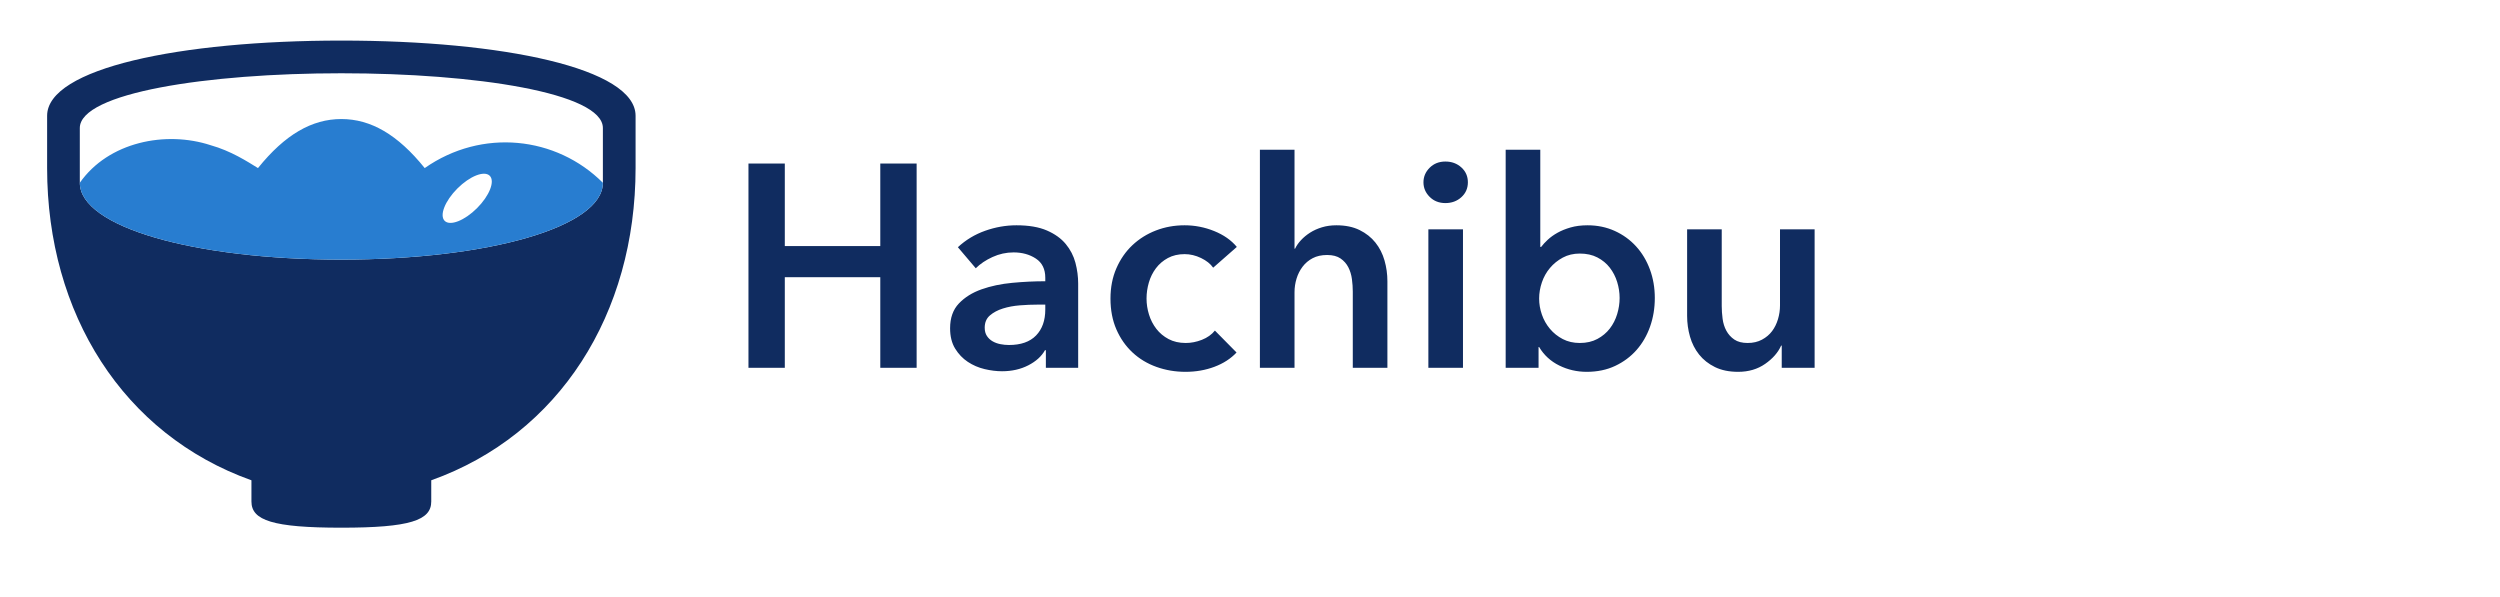
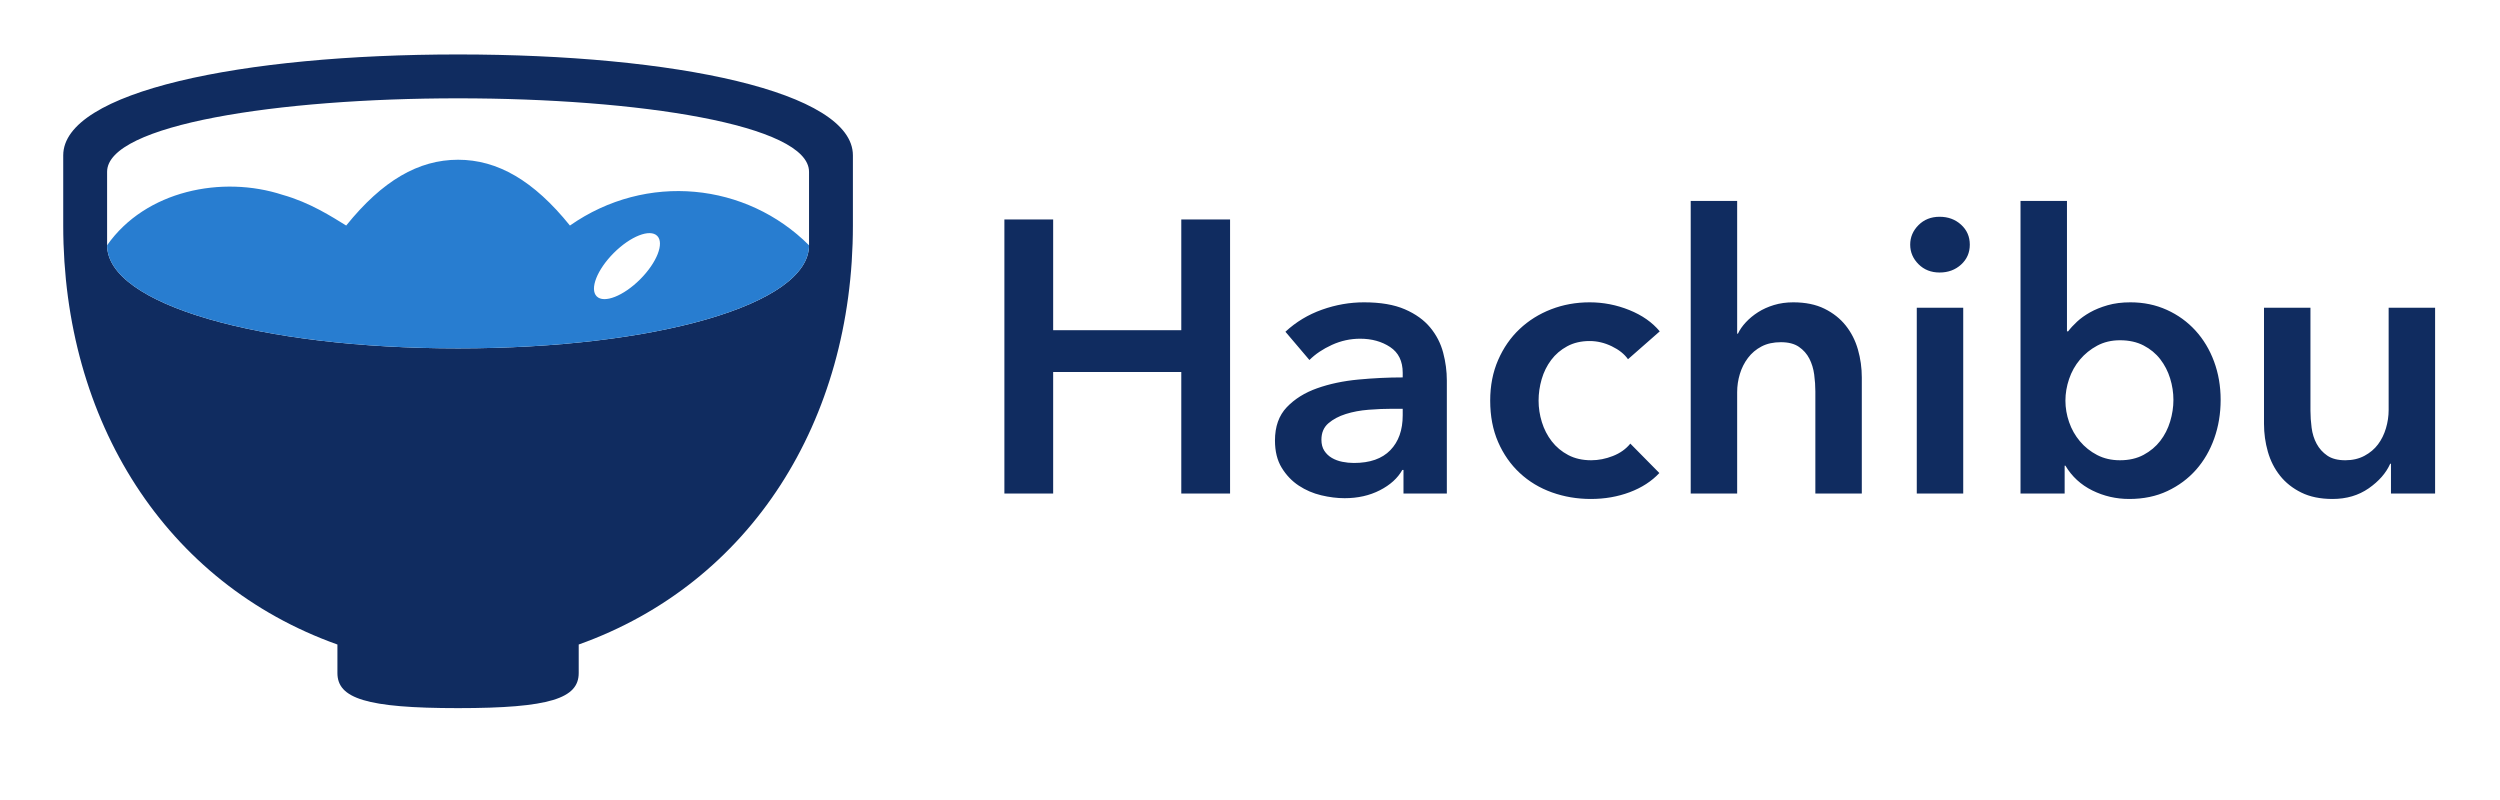
- <svg xmlns="http://www.w3.org/2000/svg" width="1040.000" height="248.000" viewBox="0 0 1040.000 248.000" role="img" aria-labelledby="title">
+ <svg xmlns="http://www.w3.org/2000/svg" width="775.000" height="248.000" viewBox="0 0 775.000 248.000" role="img" aria-labelledby="title">
  <path fill="#102C60" fill-rule="evenodd" d="M19.600 48.160 C19.600 28.440 74.680 16.880 142.000 16.880 C209.320 16.880 264.400 28.440 264.400 48.160 L264.400 69.920 C264.400 130.440 232.780 180.760 179.400 199.800 L179.400 208.640 C179.400 216.460 170.560 219.520 142.000 219.520 C113.440 219.520 104.600 216.460 104.600 208.640 L104.600 199.800 C51.220 180.760 19.600 130.440 19.600 69.920 Z M33.200 53.260 C33.200 38.640 86.240 30.480 142.000 30.480 C197.760 30.480 250.800 38.640 250.800 53.260 L250.800 76.040 C250.800 94.400 203.200 108.000 142.000 108.000 C80.800 108.000 33.200 94.400 33.200 76.040 Z" />
  <path fill="#287DD0" fill-rule="evenodd" d="M33.200 76.040 C45.100 59.040 68.900 54.280 87.600 60.400 C96.100 62.780 102.900 67.200 107.320 69.920 C118.540 55.980 129.760 49.520 142.000 49.520 C154.240 49.520 165.460 55.980 176.680 69.920 C200.480 53.260 231.420 56.660 250.800 76.040 C250.800 94.400 203.200 108.000 142.000 108.000 C80.800 108.000 33.200 94.400 33.200 76.040 Z M203.736 73.124 C205.993 75.381 203.625 81.409 198.447 86.587 C193.269 91.765 187.241 94.133 184.984 91.876 C182.727 89.619 185.095 83.591 190.273 78.413 C195.451 73.235 201.479 70.867 203.736 73.124 Z" />
  <path fill="#102C60" fill-rule="evenodd" d="M311.360 68.040 L326.480 68.040 L326.480 102.360 L366.200 102.360 L366.200 68.040 L381.320 68.040 L381.320 153.000 L366.200 153.000 L366.200 115.320 L326.480 115.320 L326.480 153.000 L311.360 153.000 Z M435.080 145.680 L434.720 145.680 Q432.560 149.520 427.760 151.980 Q422.960 154.440 416.840 154.440 Q413.360 154.440 409.580 153.540 Q405.800 152.640 402.620 150.540 Q399.440 148.440 397.340 145.020 Q395.240 141.600 395.240 136.560 Q395.240 130.080 398.900 126.240 Q402.560 122.400 408.320 120.360 Q414.080 118.320 421.100 117.660 Q428.120 117.000 434.840 117.000 L434.840 115.560 Q434.840 110.160 430.940 107.580 Q427.040 105.000 421.640 105.000 Q417.080 105.000 412.880 106.920 Q408.680 108.840 405.920 111.600 L398.480 102.840 Q403.400 98.280 409.820 96.000 Q416.240 93.720 422.840 93.720 Q430.520 93.720 435.500 95.880 Q440.480 98.040 443.360 101.520 Q446.240 105.000 447.380 109.320 Q448.520 113.640 448.520 117.960 L448.520 153.000 L435.080 153.000 Z M434.840 126.720 L431.600 126.720 Q428.120 126.720 424.280 127.020 Q420.440 127.320 417.200 128.340 Q413.960 129.360 411.800 131.220 Q409.640 133.080 409.640 136.320 Q409.640 138.360 410.540 139.740 Q411.440 141.120 412.880 141.960 Q414.320 142.800 416.120 143.160 Q417.920 143.520 419.720 143.520 Q427.160 143.520 431.000 139.560 Q434.840 135.600 434.840 128.760 Z M504.680 111.360 Q503.000 108.960 499.640 107.340 Q496.280 105.720 492.800 105.720 Q488.840 105.720 485.840 107.340 Q482.840 108.960 480.860 111.600 Q478.880 114.240 477.920 117.540 Q476.960 120.840 476.960 124.200 Q476.960 127.560 477.980 130.860 Q479.000 134.160 481.040 136.800 Q483.080 139.440 486.140 141.060 Q489.200 142.680 493.280 142.680 Q496.640 142.680 500.000 141.360 Q503.360 140.040 505.400 137.520 L514.400 146.640 Q510.800 150.480 505.220 152.580 Q499.640 154.680 493.160 154.680 Q486.800 154.680 481.100 152.640 Q475.400 150.600 471.140 146.640 Q466.880 142.680 464.420 137.040 Q461.960 131.400 461.960 124.200 Q461.960 117.240 464.420 111.600 Q466.880 105.960 471.080 102.000 Q475.280 98.040 480.860 95.880 Q486.440 93.720 492.800 93.720 Q499.160 93.720 505.100 96.120 Q511.040 98.520 514.520 102.720 Z M555.920 93.720 Q561.560 93.720 565.580 95.700 Q569.600 97.680 572.180 100.920 Q574.760 104.160 575.960 108.360 Q577.160 112.560 577.160 117.000 L577.160 153.000 L562.760 153.000 L562.760 121.320 Q562.760 118.800 562.400 116.100 Q562.040 113.400 560.900 111.180 Q559.760 108.960 557.660 107.520 Q555.560 106.080 552.080 106.080 Q548.600 106.080 546.080 107.400 Q543.560 108.720 541.880 110.940 Q540.200 113.160 539.360 115.920 Q538.520 118.680 538.520 121.560 L538.520 153.000 L524.120 153.000 L524.120 62.280 L538.520 62.280 L538.520 103.440 L538.760 103.440 Q539.600 101.640 541.220 99.900 Q542.840 98.160 545.000 96.780 Q547.160 95.400 549.920 94.560 Q552.680 93.720 555.920 93.720 Z M594.200 95.400 L608.600 95.400 L608.600 153.000 L594.200 153.000 Z M592.160 75.840 Q592.160 72.360 594.740 69.780 Q597.320 67.200 601.280 67.200 Q605.240 67.200 607.940 69.660 Q610.640 72.120 610.640 75.840 Q610.640 79.560 607.940 82.020 Q605.240 84.480 601.280 84.480 Q597.320 84.480 594.740 81.900 Q592.160 79.320 592.160 75.840 Z M640.760 62.280 L640.760 102.720 L641.120 102.720 Q642.200 101.280 643.880 99.720 Q645.560 98.160 647.900 96.840 Q650.240 95.520 653.360 94.620 Q656.480 93.720 660.440 93.720 Q666.560 93.720 671.720 96.060 Q676.880 98.400 680.600 102.480 Q684.320 106.560 686.360 112.080 Q688.400 117.600 688.400 123.960 Q688.400 130.320 686.420 135.900 Q684.440 141.480 680.780 145.620 Q677.120 149.760 671.900 152.220 Q666.680 154.680 660.080 154.680 Q653.960 154.680 648.620 152.040 Q643.280 149.400 640.280 144.360 L640.040 144.360 L640.040 153.000 L626.360 153.000 L626.360 62.280 Z M673.760 123.960 Q673.760 120.600 672.740 117.300 Q671.720 114.000 669.680 111.360 Q667.640 108.720 664.520 107.100 Q661.400 105.480 657.200 105.480 Q653.240 105.480 650.120 107.160 Q647.000 108.840 644.780 111.480 Q642.560 114.120 641.420 117.480 Q640.280 120.840 640.280 124.200 Q640.280 127.560 641.420 130.860 Q642.560 134.160 644.780 136.800 Q647.000 139.440 650.120 141.060 Q653.240 142.680 657.200 142.680 Q661.400 142.680 664.520 141.000 Q667.640 139.320 669.680 136.680 Q671.720 134.040 672.740 130.680 Q673.760 127.320 673.760 123.960 Z M754.880 153.000 L741.200 153.000 L741.200 143.760 L740.960 143.760 Q739.040 148.080 734.300 151.380 Q729.560 154.680 723.080 154.680 Q717.440 154.680 713.420 152.700 Q709.400 150.720 706.820 147.480 Q704.240 144.240 703.040 140.040 Q701.840 135.840 701.840 131.400 L701.840 95.400 L716.240 95.400 L716.240 127.320 Q716.240 129.840 716.600 132.600 Q716.960 135.360 718.160 137.580 Q719.360 139.800 721.460 141.240 Q723.560 142.680 727.040 142.680 Q730.400 142.680 732.980 141.300 Q735.560 139.920 737.180 137.760 Q738.800 135.600 739.640 132.780 Q740.480 129.960 740.480 127.080 L740.480 95.400 L754.880 95.400 Z" />
</svg>
